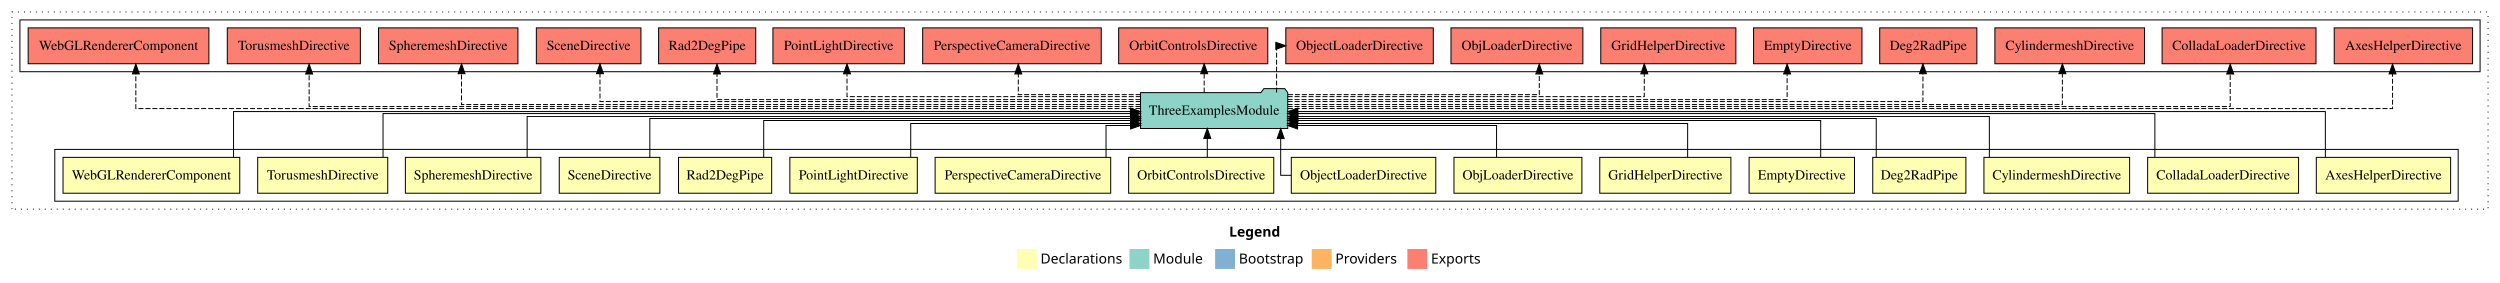
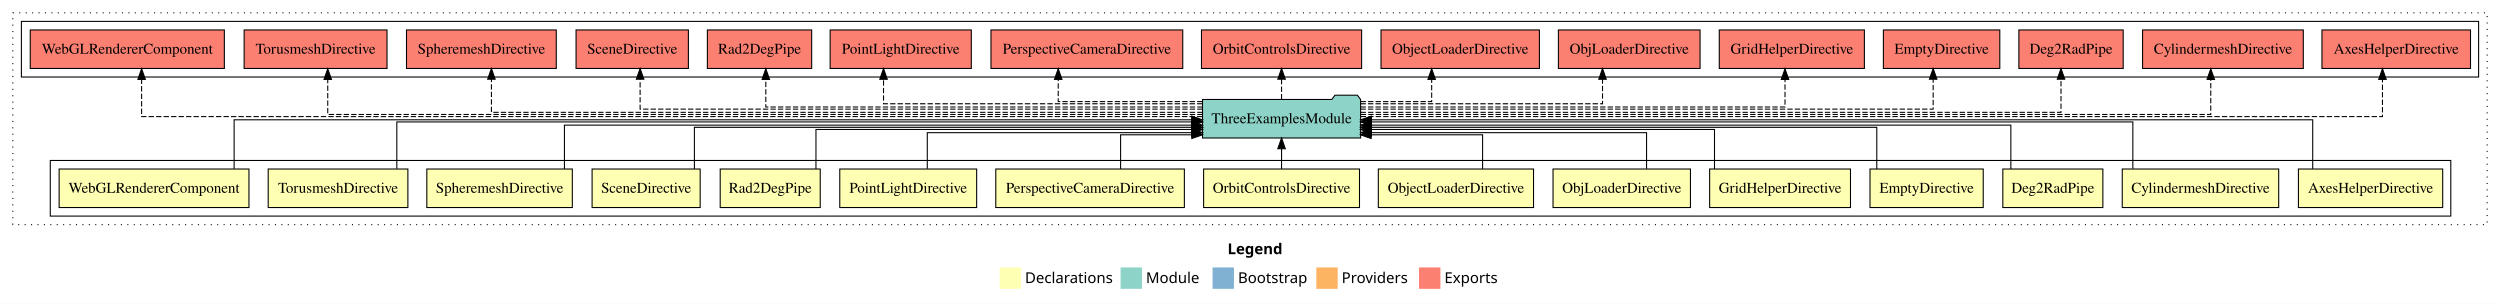
- <svg xmlns="http://www.w3.org/2000/svg" width="2510pt" height="284pt" viewBox="0.00 0.00 2510.00 284.00">
+ <svg xmlns="http://www.w3.org/2000/svg" width="2337pt" height="284pt" viewBox="0.00 0.00 2337.00 284.00">
  <g id="graph0" class="graph" transform="scale(1 1) rotate(0) translate(4 280)">
-     <polygon fill="#ffffff" stroke="transparent" points="-4,4 -4,-280 2506,-280 2506,4 -4,4" />
-     <text text-anchor="start" x="1230.009" y="-42.4" font-family="sans-serif" font-weight="bold" font-size="14.00" fill="#000000">Legend</text>
-     <polygon fill="#ffffb3" stroke="transparent" points="1017,-10 1017,-30 1037,-30 1037,-10 1017,-10" />
-     <text text-anchor="start" x="1040.629" y="-15.4" font-family="sans-serif" font-size="14.00" fill="#000000">  Declarations</text>
-     <polygon fill="#8dd3c7" stroke="transparent" points="1130,-10 1130,-30 1150,-30 1150,-10 1130,-10" />
-     <text text-anchor="start" x="1153.725" y="-15.4" font-family="sans-serif" font-size="14.00" fill="#000000">  Module</text>
-     <polygon fill="#80b1d3" stroke="transparent" points="1216,-10 1216,-30 1236,-30 1236,-10 1216,-10" />
-     <text text-anchor="start" x="1239.781" y="-15.4" font-family="sans-serif" font-size="14.00" fill="#000000">  Bootstrap</text>
-     <polygon fill="#fdb462" stroke="transparent" points="1313,-10 1313,-30 1333,-30 1333,-10 1313,-10" />
-     <text text-anchor="start" x="1336.673" y="-15.4" font-family="sans-serif" font-size="14.00" fill="#000000">  Providers</text>
-     <polygon fill="#fb8072" stroke="transparent" points="1409,-10 1409,-30 1429,-30 1429,-10 1409,-10" />
-     <text text-anchor="start" x="1432.726" y="-15.4" font-family="sans-serif" font-size="14.00" fill="#000000">  Exports</text>
+     <polygon fill="#ffffff" stroke="transparent" points="-4,4 -4,-280 2333,-280 2333,4 -4,4" />
+     <text text-anchor="start" x="1143.509" y="-42.4" font-family="sans-serif" font-weight="bold" font-size="14.00" fill="#000000">Legend</text>
+     <polygon fill="#ffffb3" stroke="transparent" points="930.5,-10 930.5,-30 950.5,-30 950.5,-10 930.5,-10" />
+     <text text-anchor="start" x="954.129" y="-15.4" font-family="sans-serif" font-size="14.00" fill="#000000">  Declarations</text>
+     <polygon fill="#8dd3c7" stroke="transparent" points="1043.5,-10 1043.5,-30 1063.5,-30 1063.5,-10 1043.5,-10" />
+     <text text-anchor="start" x="1067.225" y="-15.4" font-family="sans-serif" font-size="14.00" fill="#000000">  Module</text>
+     <polygon fill="#80b1d3" stroke="transparent" points="1129.5,-10 1129.5,-30 1149.5,-30 1149.5,-10 1129.5,-10" />
+     <text text-anchor="start" x="1153.281" y="-15.4" font-family="sans-serif" font-size="14.00" fill="#000000">  Bootstrap</text>
+     <polygon fill="#fdb462" stroke="transparent" points="1226.5,-10 1226.5,-30 1246.5,-30 1246.5,-10 1226.5,-10" />
+     <text text-anchor="start" x="1250.173" y="-15.4" font-family="sans-serif" font-size="14.00" fill="#000000">  Providers</text>
+     <polygon fill="#fb8072" stroke="transparent" points="1322.5,-10 1322.5,-30 1342.5,-30 1342.5,-10 1322.5,-10" />
+     <text text-anchor="start" x="1346.226" y="-15.4" font-family="sans-serif" font-size="14.00" fill="#000000">  Exports</text>
    <g id="clust1" class="cluster">
-       <polygon fill="none" stroke="#000000" stroke-dasharray="1,5" points="8,-70 8,-268 2494,-268 2494,-70 8,-70" />
+       <polygon fill="none" stroke="#000000" stroke-dasharray="1,5" points="8,-70 8,-268 2321,-268 2321,-70 8,-70" />
    </g>
    <g id="clust2" class="cluster">
-       <polygon fill="none" stroke="#000000" points="51,-78 51,-130 2464,-130 2464,-78 51,-78" />
-     </g>
-     <g id="clust20" class="cluster">
-       <polygon fill="none" stroke="#000000" points="16,-208 16,-260 2486,-260 2486,-208 16,-208" />
+       <polygon fill="none" stroke="#000000" points="43,-78 43,-130 2287,-130 2287,-78 43,-78" />
+     </g>
+     <g id="clust19" class="cluster">
+       <polygon fill="none" stroke="#000000" points="16,-208 16,-260 2313,-260 2313,-208 16,-208" />
    </g>
    <g id="node1" class="node">
-       <polygon fill="#ffffb3" stroke="#000000" points="2456.436,-122 2321.564,-122 2321.564,-86 2456.436,-86 2456.436,-122" />
-       <text text-anchor="middle" x="2389" y="-99.8" font-family="Times,serif" font-size="14.00" fill="#000000">AxesHelperDirective</text>
+       <polygon fill="#ffffb3" stroke="#000000" points="2279.436,-122 2144.564,-122 2144.564,-86 2279.436,-86 2279.436,-122" />
+       <text text-anchor="middle" x="2212" y="-99.8" font-family="Times,serif" font-size="14.00" fill="#000000">AxesHelperDirective</text>
+     </g>
+     <g id="node16" class="node">
+       <polygon fill="#8dd3c7" stroke="#000000" points="1267.9,-187 1264.9,-191 1243.9,-191 1240.9,-187 1120.1,-187 1120.1,-151 1267.9,-151 1267.9,-187" />
+       <text text-anchor="middle" x="1194" y="-164.8" font-family="Times,serif" font-size="14.00" fill="#000000">ThreeExamplesModule</text>
+     </g>
+     <g id="edge1" class="edge">
+       <path fill="none" stroke="#000000" d="M2157.923,-122.169C2157.923,-141.09 2157.923,-168 2157.923,-168 2157.923,-168 1278.037,-168 1278.037,-168" />
+       <polygon fill="#000000" stroke="#000000" points="1278.037,-164.5 1268.037,-168 1278.037,-171.5 1278.037,-164.5" />
+     </g>
+     <g id="node2" class="node">
+       <polygon fill="#ffffb3" stroke="#000000" points="2126.126,-122 1979.874,-122 1979.874,-86 2126.126,-86 2126.126,-122" />
+       <text text-anchor="middle" x="2053" y="-99.8" font-family="Times,serif" font-size="14.00" fill="#000000">CylindermeshDirective</text>
+     </g>
+     <g id="edge2" class="edge">
+       <path fill="none" stroke="#000000" d="M1989.784,-122.267C1989.784,-140.555 1989.784,-166 1989.784,-166 1989.784,-166 1277.794,-166 1277.794,-166" />
+       <polygon fill="#000000" stroke="#000000" points="1277.795,-162.5 1267.794,-166 1277.794,-169.5 1277.795,-162.5" />
+     </g>
+     <g id="node3" class="node">
+       <polygon fill="#ffffb3" stroke="#000000" points="1961.761,-122 1868.239,-122 1868.239,-86 1961.761,-86 1961.761,-122" />
+       <text text-anchor="middle" x="1915" y="-99.8" font-family="Times,serif" font-size="14.00" fill="#000000">Deg2RadPipe</text>
+     </g>
+     <g id="edge3" class="edge">
+       <path fill="none" stroke="#000000" d="M1875.745,-122.022C1875.745,-139.373 1875.745,-163 1875.745,-163 1875.745,-163 1277.931,-163 1277.931,-163" />
+       <polygon fill="#000000" stroke="#000000" points="1277.931,-159.5 1267.931,-163 1277.931,-166.5 1277.931,-159.5" />
+     </g>
+     <g id="node4" class="node">
+       <polygon fill="#ffffb3" stroke="#000000" points="1849.917,-122 1744.083,-122 1744.083,-86 1849.917,-86 1849.917,-122" />
+       <text text-anchor="middle" x="1797" y="-99.8" font-family="Times,serif" font-size="14.00" fill="#000000">EmptyDirective</text>
+     </g>
+     <g id="edge4" class="edge">
+       <path fill="none" stroke="#000000" d="M1750.417,-122.035C1750.417,-138.734 1750.417,-161 1750.417,-161 1750.417,-161 1277.888,-161 1277.888,-161" />
+       <polygon fill="#000000" stroke="#000000" points="1277.888,-157.5 1267.888,-161 1277.888,-164.5 1277.888,-157.5" />
+     </g>
+     <g id="node5" class="node">
+       <polygon fill="#ffffb3" stroke="#000000" points="1725.828,-122 1594.172,-122 1594.172,-86 1725.828,-86 1725.828,-122" />
+       <text text-anchor="middle" x="1660" y="-99.8" font-family="Times,serif" font-size="14.00" fill="#000000">GridHelperDirective</text>
+     </g>
+     <g id="edge5" class="edge">
+       <path fill="none" stroke="#000000" d="M1598.711,-122.009C1598.711,-138.049 1598.711,-159 1598.711,-159 1598.711,-159 1277.76,-159 1277.76,-159" />
+       <polygon fill="#000000" stroke="#000000" points="1277.76,-155.5 1267.76,-159 1277.76,-162.5 1277.76,-155.5" />
+     </g>
+     <g id="node6" class="node">
+       <polygon fill="#ffffb3" stroke="#000000" points="1576.223,-122 1447.777,-122 1447.777,-86 1576.223,-86 1576.223,-122" />
+       <text text-anchor="middle" x="1512" y="-99.8" font-family="Times,serif" font-size="14.00" fill="#000000">ObjLoaderDirective</text>
+     </g>
+     <g id="edge6" class="edge">
+       <path fill="none" stroke="#000000" d="M1535.204,-122.187C1535.204,-137.182 1535.204,-156 1535.204,-156 1535.204,-156 1278.036,-156 1278.036,-156" />
+       <polygon fill="#000000" stroke="#000000" points="1278.036,-152.5 1268.036,-156 1278.036,-159.5 1278.036,-152.5" />
+     </g>
+     <g id="node7" class="node">
+       <polygon fill="#ffffb3" stroke="#000000" points="1429.542,-122 1284.458,-122 1284.458,-86 1429.542,-86 1429.542,-122" />
+       <text text-anchor="middle" x="1357" y="-99.8" font-family="Times,serif" font-size="14.00" fill="#000000">ObjectLoaderDirective</text>
+     </g>
+     <g id="edge7" class="edge">
+       <path fill="none" stroke="#000000" d="M1381.924,-122.051C1381.924,-136.373 1381.924,-154 1381.924,-154 1381.924,-154 1277.733,-154 1277.733,-154" />
+       <polygon fill="#000000" stroke="#000000" points="1277.733,-150.5 1267.733,-154 1277.733,-157.5 1277.733,-150.5" />
+     </g>
+     <g id="node8" class="node">
+       <polygon fill="#ffffb3" stroke="#000000" points="1266.854,-122 1121.146,-122 1121.146,-86 1266.854,-86 1266.854,-122" />
+       <text text-anchor="middle" x="1194" y="-99.8" font-family="Times,serif" font-size="14.00" fill="#000000">OrbitControlsDirective</text>
+     </g>
+     <g id="edge8" class="edge">
+       <path fill="none" stroke="#000000" d="M1194,-122.106C1194,-122.106 1194,-140.991 1194,-140.991" />
+       <polygon fill="#000000" stroke="#000000" points="1190.5,-140.991 1194,-150.991 1197.5,-140.991 1190.5,-140.991" />
+     </g>
+     <g id="node9" class="node">
+       <polygon fill="#ffffb3" stroke="#000000" points="1103.142,-122 926.858,-122 926.858,-86 1103.142,-86 1103.142,-122" />
+       <text text-anchor="middle" x="1015" y="-99.8" font-family="Times,serif" font-size="14.00" fill="#000000">PerspectiveCameraDirective</text>
+     </g>
+     <g id="edge9" class="edge">
+       <path fill="none" stroke="#000000" d="M1043.524,-122.051C1043.524,-136.373 1043.524,-154 1043.524,-154 1043.524,-154 1110.084,-154 1110.084,-154" />
+       <polygon fill="#000000" stroke="#000000" points="1110.084,-157.5 1120.084,-154 1110.084,-150.5 1110.084,-157.5" />
+     </g>
+     <g id="node10" class="node">
+       <polygon fill="#ffffb3" stroke="#000000" points="908.98,-122 781.02,-122 781.02,-86 908.98,-86 908.98,-122" />
+       <text text-anchor="middle" x="845" y="-99.8" font-family="Times,serif" font-size="14.00" fill="#000000">PointLightDirective</text>
+     </g>
+     <g id="edge10" class="edge">
+       <path fill="none" stroke="#000000" d="M862.83,-122.187C862.83,-137.182 862.83,-156 862.83,-156 862.83,-156 1110.091,-156 1110.091,-156" />
+       <polygon fill="#000000" stroke="#000000" points="1110.091,-159.5 1120.091,-156 1110.091,-152.5 1110.091,-159.5" />
+     </g>
+     <g id="node11" class="node">
+       <polygon fill="#ffffb3" stroke="#000000" points="762.76,-122 669.24,-122 669.24,-86 762.76,-86 762.76,-122" />
+       <text text-anchor="middle" x="716" y="-99.8" font-family="Times,serif" font-size="14.00" fill="#000000">Rad2DegPipe</text>
+     </g>
+     <g id="edge11" class="edge">
+       <path fill="none" stroke="#000000" d="M758.755,-122.009C758.755,-138.049 758.755,-159 758.755,-159 758.755,-159 1110.167,-159 1110.167,-159" />
+       <polygon fill="#000000" stroke="#000000" points="1110.167,-162.5 1120.167,-159 1110.167,-155.5 1110.167,-162.5" />
+     </g>
+     <g id="node12" class="node">
+       <polygon fill="#ffffb3" stroke="#000000" points="650.51,-122 549.49,-122 549.49,-86 650.51,-86 650.51,-122" />
+       <text text-anchor="middle" x="600" y="-99.8" font-family="Times,serif" font-size="14.00" fill="#000000">SceneDirective</text>
+     </g>
+     <g id="edge12" class="edge">
+       <path fill="none" stroke="#000000" d="M645.13,-122.035C645.13,-138.734 645.13,-161 645.13,-161 645.13,-161 1110.262,-161 1110.262,-161" />
+       <polygon fill="#000000" stroke="#000000" points="1110.262,-164.5 1120.262,-161 1110.262,-157.5 1110.262,-164.5" />
+     </g>
+     <g id="node13" class="node">
+       <polygon fill="#ffffb3" stroke="#000000" points="531.006,-122 394.994,-122 394.994,-86 531.006,-86 531.006,-122" />
+       <text text-anchor="middle" x="463" y="-99.8" font-family="Times,serif" font-size="14.00" fill="#000000">SpheremeshDirective</text>
+     </g>
+     <g id="edge13" class="edge">
+       <path fill="none" stroke="#000000" d="M523.628,-122.022C523.628,-139.373 523.628,-163 523.628,-163 523.628,-163 1110.019,-163 1110.019,-163" />
+       <polygon fill="#000000" stroke="#000000" points="1110.019,-166.5 1120.019,-163 1110.019,-159.5 1110.019,-166.5" />
+     </g>
+     <g id="node14" class="node">
+       <polygon fill="#ffffb3" stroke="#000000" points="377.291,-122 246.709,-122 246.709,-86 377.291,-86 377.291,-122" />
+       <text text-anchor="middle" x="312" y="-99.8" font-family="Times,serif" font-size="14.00" fill="#000000">TorusmeshDirective</text>
+     </g>
+     <g id="edge14" class="edge">
+       <path fill="none" stroke="#000000" d="M366.946,-122.267C366.946,-140.555 366.946,-166 366.946,-166 366.946,-166 1110.241,-166 1110.241,-166" />
+       <polygon fill="#000000" stroke="#000000" points="1110.241,-169.5 1120.241,-166 1110.241,-162.5 1110.241,-169.5" />
+     </g>
+     <g id="node15" class="node">
+       <polygon fill="#ffffb3" stroke="#000000" points="228.723,-122 51.277,-122 51.277,-86 228.723,-86 228.723,-122" />
+       <text text-anchor="middle" x="140" y="-99.8" font-family="Times,serif" font-size="14.00" fill="#000000">WebGLRendererComponent</text>
+     </g>
+     <g id="edge15" class="edge">
+       <path fill="none" stroke="#000000" d="M214.858,-122.169C214.858,-141.09 214.858,-168 214.858,-168 214.858,-168 1110.004,-168 1110.004,-168" />
+       <polygon fill="#000000" stroke="#000000" points="1110.004,-171.5 1120.004,-168 1110.004,-164.5 1110.004,-171.5" />
    </g>
    <g id="node17" class="node">
-       <polygon fill="#8dd3c7" stroke="#000000" points="1288.9,-187 1285.9,-191 1264.9,-191 1261.9,-187 1141.1,-187 1141.1,-151 1288.9,-151 1288.9,-187" />
-       <text text-anchor="middle" x="1215" y="-164.8" font-family="Times,serif" font-size="14.00" fill="#000000">ThreeExamplesModule</text>
-     </g>
-     <g id="edge1" class="edge">
-       <path fill="none" stroke="#000000" d="M2330.657,-122.169C2330.657,-141.09 2330.657,-168 2330.657,-168 2330.657,-168 1299.065,-168 1299.065,-168" />
-       <polygon fill="#000000" stroke="#000000" points="1299.065,-164.5 1289.065,-168 1299.065,-171.5 1299.065,-164.5" />
-     </g>
-     <g id="node2" class="node">
-       <polygon fill="#ffffb3" stroke="#000000" points="2303.772,-122 2152.228,-122 2152.228,-86 2303.772,-86 2303.772,-122" />
-       <text text-anchor="middle" x="2228" y="-99.8" font-family="Times,serif" font-size="14.00" fill="#000000">ColladaLoaderDirective</text>
-     </g>
-     <g id="edge2" class="edge">
-       <path fill="none" stroke="#000000" d="M2159.489,-122.267C2159.489,-140.555 2159.489,-166 2159.489,-166 2159.489,-166 1298.719,-166 1298.719,-166" />
-       <polygon fill="#000000" stroke="#000000" points="1298.719,-162.5 1288.719,-166 1298.719,-169.5 1298.719,-162.5" />
-     </g>
-     <g id="node3" class="node">
-       <polygon fill="#ffffb3" stroke="#000000" points="2134.126,-122 1987.874,-122 1987.874,-86 2134.126,-86 2134.126,-122" />
-       <text text-anchor="middle" x="2061" y="-99.8" font-family="Times,serif" font-size="14.00" fill="#000000">CylindermeshDirective</text>
-     </g>
-     <g id="edge3" class="edge">
-       <path fill="none" stroke="#000000" d="M1993.312,-122.022C1993.312,-139.373 1993.312,-163 1993.312,-163 1993.312,-163 1298.923,-163 1298.923,-163" />
-       <polygon fill="#000000" stroke="#000000" points="1298.923,-159.5 1288.923,-163 1298.923,-166.5 1298.923,-159.5" />
-     </g>
-     <g id="node4" class="node">
-       <polygon fill="#ffffb3" stroke="#000000" points="1969.761,-122 1876.239,-122 1876.239,-86 1969.761,-86 1969.761,-122" />
-       <text text-anchor="middle" x="1923" y="-99.8" font-family="Times,serif" font-size="14.00" fill="#000000">Deg2RadPipe</text>
-     </g>
-     <g id="edge4" class="edge">
-       <path fill="none" stroke="#000000" d="M1879.745,-122.035C1879.745,-138.734 1879.745,-161 1879.745,-161 1879.745,-161 1298.999,-161 1298.999,-161" />
-       <polygon fill="#000000" stroke="#000000" points="1298.999,-157.5 1288.999,-161 1298.999,-164.5 1298.999,-157.5" />
-     </g>
-     <g id="node5" class="node">
-       <polygon fill="#ffffb3" stroke="#000000" points="1857.917,-122 1752.083,-122 1752.083,-86 1857.917,-86 1857.917,-122" />
-       <text text-anchor="middle" x="1805" y="-99.8" font-family="Times,serif" font-size="14.00" fill="#000000">EmptyDirective</text>
-     </g>
-     <g id="edge5" class="edge">
-       <path fill="none" stroke="#000000" d="M1823.986,-122.009C1823.986,-138.049 1823.986,-159 1823.986,-159 1823.986,-159 1298.761,-159 1298.761,-159" />
-       <polygon fill="#000000" stroke="#000000" points="1298.761,-155.5 1288.761,-159 1298.761,-162.5 1298.761,-155.5" />
-     </g>
-     <g id="node6" class="node">
-       <polygon fill="#ffffb3" stroke="#000000" points="1733.828,-122 1602.172,-122 1602.172,-86 1733.828,-86 1733.828,-122" />
-       <text text-anchor="middle" x="1668" y="-99.8" font-family="Times,serif" font-size="14.00" fill="#000000">GridHelperDirective</text>
-     </g>
-     <g id="edge6" class="edge">
-       <path fill="none" stroke="#000000" d="M1690.388,-122.187C1690.388,-137.182 1690.388,-156 1690.388,-156 1690.388,-156 1298.758,-156 1298.758,-156" />
-       <polygon fill="#000000" stroke="#000000" points="1298.758,-152.5 1288.758,-156 1298.758,-159.5 1298.758,-152.5" />
-     </g>
-     <g id="node7" class="node">
-       <polygon fill="#ffffb3" stroke="#000000" points="1584.223,-122 1455.777,-122 1455.777,-86 1584.223,-86 1584.223,-122" />
-       <text text-anchor="middle" x="1520" y="-99.8" font-family="Times,serif" font-size="14.00" fill="#000000">ObjLoaderDirective</text>
-     </g>
-     <g id="edge7" class="edge">
-       <path fill="none" stroke="#000000" d="M1498.546,-122.051C1498.546,-136.373 1498.546,-154 1498.546,-154 1498.546,-154 1298.758,-154 1298.758,-154" />
-       <polygon fill="#000000" stroke="#000000" points="1298.758,-150.5 1288.758,-154 1298.758,-157.5 1298.758,-150.5" />
-     </g>
-     <g id="node8" class="node">
-       <polygon fill="#ffffb3" stroke="#000000" points="1437.542,-122 1292.458,-122 1292.458,-86 1437.542,-86 1437.542,-122" />
-       <text text-anchor="middle" x="1365" y="-99.8" font-family="Times,serif" font-size="14.00" fill="#000000">ObjectLoaderDirective</text>
-     </g>
-     <g id="edge8" class="edge">
-       <path fill="none" stroke="#000000" d="M1292.349,-104C1285.938,-104 1281.813,-104 1281.813,-104 1281.813,-104 1281.813,-140.894 1281.813,-140.894" />
-       <polygon fill="#000000" stroke="#000000" points="1278.314,-140.894 1281.813,-150.894 1285.314,-140.894 1278.314,-140.894" />
-     </g>
-     <g id="node9" class="node">
-       <polygon fill="#ffffb3" stroke="#000000" points="1274.854,-122 1129.146,-122 1129.146,-86 1274.854,-86 1274.854,-122" />
-       <text text-anchor="middle" x="1202" y="-99.8" font-family="Times,serif" font-size="14.00" fill="#000000">OrbitControlsDirective</text>
-     </g>
-     <g id="edge9" class="edge">
-       <path fill="none" stroke="#000000" d="M1208.114,-122.106C1208.114,-122.106 1208.114,-140.991 1208.114,-140.991" />
-       <polygon fill="#000000" stroke="#000000" points="1204.614,-140.991 1208.114,-150.991 1211.614,-140.991 1204.614,-140.991" />
-     </g>
-     <g id="node10" class="node">
-       <polygon fill="#ffffb3" stroke="#000000" points="1111.142,-122 934.858,-122 934.858,-86 1111.142,-86 1111.142,-122" />
-       <text text-anchor="middle" x="1023" y="-99.8" font-family="Times,serif" font-size="14.00" fill="#000000">PerspectiveCameraDirective</text>
-     </g>
-     <g id="edge10" class="edge">
-       <path fill="none" stroke="#000000" d="M1106.446,-122.051C1106.446,-136.373 1106.446,-154 1106.446,-154 1106.446,-154 1131.092,-154 1131.092,-154" />
-       <polygon fill="#000000" stroke="#000000" points="1131.092,-157.5 1141.092,-154 1131.091,-150.5 1131.092,-157.5" />
-     </g>
-     <g id="node11" class="node">
-       <polygon fill="#ffffb3" stroke="#000000" points="916.98,-122 789.02,-122 789.02,-86 916.98,-86 916.98,-122" />
-       <text text-anchor="middle" x="853" y="-99.8" font-family="Times,serif" font-size="14.00" fill="#000000">PointLightDirective</text>
-     </g>
-     <g id="edge11" class="edge">
-       <path fill="none" stroke="#000000" d="M910.365,-122.187C910.365,-137.182 910.365,-156 910.365,-156 910.365,-156 1131.256,-156 1131.256,-156" />
-       <polygon fill="#000000" stroke="#000000" points="1131.256,-159.5 1141.256,-156 1131.256,-152.5 1131.256,-159.5" />
-     </g>
-     <g id="node12" class="node">
-       <polygon fill="#ffffb3" stroke="#000000" points="770.76,-122 677.24,-122 677.24,-86 770.76,-86 770.76,-122" />
-       <text text-anchor="middle" x="724" y="-99.8" font-family="Times,serif" font-size="14.00" fill="#000000">Rad2DegPipe</text>
-     </g>
-     <g id="edge12" class="edge">
-       <path fill="none" stroke="#000000" d="M762.755,-122.009C762.755,-138.049 762.755,-159 762.755,-159 762.755,-159 1131.08,-159 1131.08,-159" />
-       <polygon fill="#000000" stroke="#000000" points="1131.08,-162.5 1141.08,-159 1131.08,-155.5 1131.08,-162.5" />
-     </g>
-     <g id="node13" class="node">
-       <polygon fill="#ffffb3" stroke="#000000" points="658.51,-122 557.49,-122 557.49,-86 658.51,-86 658.51,-122" />
-       <text text-anchor="middle" x="608" y="-99.8" font-family="Times,serif" font-size="14.00" fill="#000000">SceneDirective</text>
-     </g>
-     <g id="edge13" class="edge">
-       <path fill="none" stroke="#000000" d="M648.437,-122.035C648.437,-138.734 648.437,-161 648.437,-161 648.437,-161 1131.223,-161 1131.223,-161" />
-       <polygon fill="#000000" stroke="#000000" points="1131.223,-164.5 1141.223,-161 1131.222,-157.5 1131.223,-164.5" />
-     </g>
-     <g id="node14" class="node">
-       <polygon fill="#ffffb3" stroke="#000000" points="539.006,-122 402.994,-122 402.994,-86 539.006,-86 539.006,-122" />
-       <text text-anchor="middle" x="471" y="-99.8" font-family="Times,serif" font-size="14.00" fill="#000000">SpheremeshDirective</text>
-     </g>
-     <g id="edge14" class="edge">
-       <path fill="none" stroke="#000000" d="M525.249,-122.022C525.249,-139.373 525.249,-163 525.249,-163 525.249,-163 1131.185,-163 1131.185,-163" />
-       <polygon fill="#000000" stroke="#000000" points="1131.185,-166.5 1141.185,-163 1131.185,-159.5 1131.185,-166.5" />
-     </g>
-     <g id="node15" class="node">
-       <polygon fill="#ffffb3" stroke="#000000" points="385.291,-122 254.709,-122 254.709,-86 385.291,-86 385.291,-122" />
-       <text text-anchor="middle" x="320" y="-99.8" font-family="Times,serif" font-size="14.00" fill="#000000">TorusmeshDirective</text>
-     </g>
-     <g id="edge15" class="edge">
-       <path fill="none" stroke="#000000" d="M380.571,-122.267C380.571,-140.555 380.571,-166 380.571,-166 380.571,-166 1130.95,-166 1130.95,-166" />
-       <polygon fill="#000000" stroke="#000000" points="1130.95,-169.5 1140.95,-166 1130.95,-162.5 1130.95,-169.5" />
-     </g>
-     <g id="node16" class="node">
-       <polygon fill="#ffffb3" stroke="#000000" points="236.723,-122 59.277,-122 59.277,-86 236.723,-86 236.723,-122" />
-       <text text-anchor="middle" x="148" y="-99.8" font-family="Times,serif" font-size="14.00" fill="#000000">WebGLRendererComponent</text>
+       <polygon fill="#fb8072" stroke="#000000" points="2305.436,-252 2166.564,-252 2166.564,-216 2305.436,-216 2305.436,-252" />
+       <text text-anchor="middle" x="2236" y="-229.8" font-family="Times,serif" font-size="14.00" fill="#000000">AxesHelperDirective </text>
    </g>
    <g id="edge16" class="edge">
-       <path fill="none" stroke="#000000" d="M230.483,-122.169C230.483,-141.09 230.483,-168 230.483,-168 230.483,-168 1131.001,-168 1131.001,-168" />
-       <polygon fill="#000000" stroke="#000000" points="1131.001,-171.5 1141.001,-168 1131.001,-164.5 1131.001,-171.5" />
+       <path fill="none" stroke="#000000" stroke-dasharray="5,2" d="M1268.012,-171C1503.981,-171 2223.125,-171 2223.125,-171 2223.125,-171 2223.125,-205.778 2223.125,-205.778" />
+       <polygon fill="#000000" stroke="#000000" points="2219.625,-205.778 2223.125,-215.778 2226.625,-205.778 2219.625,-205.778" />
    </g>
    <g id="node18" class="node">
-       <polygon fill="#fb8072" stroke="#000000" points="2478.436,-252 2339.564,-252 2339.564,-216 2478.436,-216 2478.436,-252" />
-       <text text-anchor="middle" x="2409" y="-229.8" font-family="Times,serif" font-size="14.00" fill="#000000">AxesHelperDirective </text>
-     </g>
-     <g id="edge17" class="edge">
-       <path fill="none" stroke="#000000" stroke-dasharray="5,2" d="M1289.01,-171C1548.025,-171 2398.125,-171 2398.125,-171 2398.125,-171 2398.125,-205.778 2398.125,-205.778" />
-       <polygon fill="#000000" stroke="#000000" points="2394.625,-205.778 2398.125,-215.778 2401.625,-205.778 2394.625,-205.778" />
-     </g>
-     <g id="node19" class="node">
-       <polygon fill="#fb8072" stroke="#000000" points="2321.272,-252 2166.728,-252 2166.728,-216 2321.272,-216 2321.272,-252" />
-       <text text-anchor="middle" x="2244" y="-229.8" font-family="Times,serif" font-size="14.00" fill="#000000">ColladaLoaderDirective </text>
-     </g>
-     <g id="edge18" class="edge">
-       <path fill="none" stroke="#000000" stroke-dasharray="5,2" d="M1288.775,-173C1523.103,-173 2235.125,-173 2235.125,-173 2235.125,-173 2235.125,-205.698 2235.125,-205.698" />
-       <polygon fill="#000000" stroke="#000000" points="2231.625,-205.698 2235.125,-215.698 2238.625,-205.698 2231.625,-205.698" />
-     </g>
-     <g id="node20" class="node">
      <polygon fill="#fb8072" stroke="#000000" points="2149.126,-252 1998.874,-252 1998.874,-216 2149.126,-216 2149.126,-252" />
      <text text-anchor="middle" x="2074" y="-229.8" font-family="Times,serif" font-size="14.00" fill="#000000">CylindermeshDirective </text>
    </g>
-     <g id="edge19" class="edge">
-       <path fill="none" stroke="#000000" stroke-dasharray="5,2" d="M1288.716,-175C1495.601,-175 2066.625,-175 2066.625,-175 2066.625,-175 2066.625,-205.977 2066.625,-205.977" />
-       <polygon fill="#000000" stroke="#000000" points="2063.125,-205.977 2066.625,-215.977 2070.125,-205.977 2063.125,-205.977" />
-     </g>
-     <g id="node21" class="node">
+     <g id="edge17" class="edge">
+       <path fill="none" stroke="#000000" stroke-dasharray="5,2" d="M1268.059,-173C1478.116,-173 2062.625,-173 2062.625,-173 2062.625,-173 2062.625,-205.698 2062.625,-205.698" />
+       <polygon fill="#000000" stroke="#000000" points="2059.125,-205.698 2062.625,-215.698 2066.125,-205.698 2059.125,-205.698" />
+     </g>
+     <g id="node19" class="node">
      <polygon fill="#fb8072" stroke="#000000" points="1980.761,-252 1883.239,-252 1883.239,-216 1980.761,-216 1980.761,-252" />
      <text text-anchor="middle" x="1932" y="-229.8" font-family="Times,serif" font-size="14.00" fill="#000000">Deg2RadPipe </text>
    </g>
-     <g id="edge20" class="edge">
-       <path fill="none" stroke="#000000" stroke-dasharray="5,2" d="M1288.809,-178C1470.851,-178 1926.625,-178 1926.625,-178 1926.625,-178 1926.625,-205.973 1926.625,-205.973" />
-       <polygon fill="#000000" stroke="#000000" points="1923.125,-205.973 1926.625,-215.973 1930.125,-205.973 1923.125,-205.973" />
-     </g>
-     <g id="node22" class="node">
+     <g id="edge18" class="edge">
+       <path fill="none" stroke="#000000" stroke-dasharray="5,2" d="M1267.874,-175C1453.112,-175 1922.625,-175 1922.625,-175 1922.625,-175 1922.625,-205.977 1922.625,-205.977" />
+       <polygon fill="#000000" stroke="#000000" points="1919.125,-205.977 1922.625,-215.977 1926.125,-205.977 1919.125,-205.977" />
+     </g>
+     <g id="node20" class="node">
      <polygon fill="#fb8072" stroke="#000000" points="1865.417,-252 1756.583,-252 1756.583,-216 1865.417,-216 1865.417,-252" />
      <text text-anchor="middle" x="1811" y="-229.8" font-family="Times,serif" font-size="14.00" fill="#000000">EmptyDirective </text>
    </g>
-     <g id="edge21" class="edge">
-       <path fill="none" stroke="#000000" stroke-dasharray="5,2" d="M1288.735,-180C1443.962,-180 1790.264,-180 1790.264,-180 1790.264,-180 1790.264,-205.718 1790.264,-205.718" />
-       <polygon fill="#000000" stroke="#000000" points="1786.764,-205.718 1790.264,-215.718 1793.764,-205.718 1786.764,-205.718" />
-     </g>
-     <g id="node23" class="node">
+     <g id="edge19" class="edge">
+       <path fill="none" stroke="#000000" stroke-dasharray="5,2" d="M1267.778,-178C1429.949,-178 1803.125,-178 1803.125,-178 1803.125,-178 1803.125,-205.973 1803.125,-205.973" />
+       <polygon fill="#000000" stroke="#000000" points="1799.625,-205.973 1803.125,-215.973 1806.625,-205.973 1799.625,-205.973" />
+     </g>
+     <g id="node21" class="node">
      <polygon fill="#fb8072" stroke="#000000" points="1738.828,-252 1603.172,-252 1603.172,-216 1738.828,-216 1738.828,-252" />
      <text text-anchor="middle" x="1671" y="-229.8" font-family="Times,serif" font-size="14.00" fill="#000000">GridHelperDirective </text>
    </g>
-     <g id="edge22" class="edge">
-       <path fill="none" stroke="#000000" stroke-dasharray="5,2" d="M1288.749,-183C1412.094,-183 1646.862,-183 1646.862,-183 1646.862,-183 1646.862,-205.876 1646.862,-205.876" />
-       <polygon fill="#000000" stroke="#000000" points="1643.362,-205.876 1646.862,-215.876 1650.362,-205.876 1643.362,-205.876" />
-     </g>
-     <g id="node24" class="node">
+     <g id="edge20" class="edge">
+       <path fill="none" stroke="#000000" stroke-dasharray="5,2" d="M1267.794,-180C1400.243,-180 1664.625,-180 1664.625,-180 1664.625,-180 1664.625,-205.718 1664.625,-205.718" />
+       <polygon fill="#000000" stroke="#000000" points="1661.125,-205.718 1664.625,-215.718 1668.125,-205.718 1661.125,-205.718" />
+     </g>
+     <g id="node22" class="node">
      <polygon fill="#fb8072" stroke="#000000" points="1585.223,-252 1452.777,-252 1452.777,-216 1585.223,-216 1585.223,-252" />
      <text text-anchor="middle" x="1519" y="-229.8" font-family="Times,serif" font-size="14.00" fill="#000000">ObjLoaderDirective </text>
    </g>
-     <g id="edge23" class="edge">
-       <path fill="none" stroke="#000000" stroke-dasharray="5,2" d="M1289.077,-185C1385.395,-185 1541.454,-185 1541.454,-185 1541.454,-185 1541.454,-205.754 1541.454,-205.754" />
-       <polygon fill="#000000" stroke="#000000" points="1537.954,-205.754 1541.454,-215.754 1544.954,-205.754 1537.954,-205.754" />
-     </g>
-     <g id="node25" class="node">
+     <g id="edge21" class="edge">
+       <path fill="none" stroke="#000000" stroke-dasharray="5,2" d="M1267.784,-183C1356.625,-183 1494.046,-183 1494.046,-183 1494.046,-183 1494.046,-205.876 1494.046,-205.876" />
+       <polygon fill="#000000" stroke="#000000" points="1490.546,-205.876 1494.046,-215.876 1497.546,-205.876 1490.546,-205.876" />
+     </g>
+     <g id="node23" class="node">
      <polygon fill="#fb8072" stroke="#000000" points="1435.043,-252 1286.957,-252 1286.957,-216 1435.043,-216 1435.043,-252" />
      <text text-anchor="middle" x="1361" y="-229.8" font-family="Times,serif" font-size="14.00" fill="#000000">ObjectLoaderDirective </text>
    </g>
-     <g id="edge24" class="edge">
-       <path fill="none" stroke="#000000" stroke-dasharray="5,2" d="M1277.703,-187.106C1277.703,-206.339 1277.703,-234 1277.703,-234 1277.703,-234 1278.626,-234 1278.626,-234" />
-       <polygon fill="#000000" stroke="#000000" points="1276.936,-237.5 1286.936,-234 1276.936,-230.5 1276.936,-237.5" />
-     </g>
-     <g id="node26" class="node">
+     <g id="edge22" class="edge">
+       <path fill="none" stroke="#000000" stroke-dasharray="5,2" d="M1267.862,-185C1301.668,-185 1334.326,-185 1334.326,-185 1334.326,-185 1334.326,-205.754 1334.326,-205.754" />
+       <polygon fill="#000000" stroke="#000000" points="1330.826,-205.754 1334.326,-215.754 1337.826,-205.754 1330.826,-205.754" />
+     </g>
+     <g id="node24" class="node">
      <polygon fill="#fb8072" stroke="#000000" points="1268.855,-252 1119.145,-252 1119.145,-216 1268.855,-216 1268.855,-252" />
      <text text-anchor="middle" x="1194" y="-229.8" font-family="Times,serif" font-size="14.00" fill="#000000">OrbitControlsDirective </text>
    </g>
-     <g id="edge25" class="edge">
-       <path fill="none" stroke="#000000" stroke-dasharray="5,2" d="M1204.989,-187.106C1204.989,-187.106 1204.989,-205.991 1204.989,-205.991" />
-       <polygon fill="#000000" stroke="#000000" points="1201.489,-205.991 1204.989,-215.991 1208.489,-205.991 1201.489,-205.991" />
-     </g>
-     <g id="node27" class="node">
+     <g id="edge23" class="edge">
+       <path fill="none" stroke="#000000" stroke-dasharray="5,2" d="M1194,-187.106C1194,-187.106 1194,-205.991 1194,-205.991" />
+       <polygon fill="#000000" stroke="#000000" points="1190.5,-205.991 1194,-215.991 1197.5,-205.991 1190.5,-205.991" />
+     </g>
+     <g id="node25" class="node">
      <polygon fill="#fb8072" stroke="#000000" points="1101.642,-252 922.358,-252 922.358,-216 1101.642,-216 1101.642,-252" />
      <text text-anchor="middle" x="1012" y="-229.8" font-family="Times,serif" font-size="14.00" fill="#000000">PerspectiveCameraDirective </text>
    </g>
-     <g id="edge26" class="edge">
-       <path fill="none" stroke="#000000" stroke-dasharray="5,2" d="M1141.225,-185C1085.431,-185 1018.375,-185 1018.375,-185 1018.375,-185 1018.375,-205.754 1018.375,-205.754" />
-       <polygon fill="#000000" stroke="#000000" points="1014.875,-205.754 1018.375,-215.754 1021.875,-205.754 1014.875,-205.754" />
-     </g>
-     <g id="node28" class="node">
+     <g id="edge24" class="edge">
+       <path fill="none" stroke="#000000" stroke-dasharray="5,2" d="M1120.1,-185C1060.043,-185 985.226,-185 985.226,-185 985.226,-185 985.226,-205.754 985.226,-205.754" />
+       <polygon fill="#000000" stroke="#000000" points="981.726,-205.754 985.226,-215.754 988.726,-205.754 981.726,-205.754" />
+     </g>
+     <g id="node26" class="node">
      <polygon fill="#fb8072" stroke="#000000" points="903.981,-252 772.019,-252 772.019,-216 903.981,-216 903.981,-252" />
      <text text-anchor="middle" x="838" y="-229.8" font-family="Times,serif" font-size="14.00" fill="#000000">PointLightDirective </text>
    </g>
-     <g id="edge27" class="edge">
-       <path fill="none" stroke="#000000" stroke-dasharray="5,2" d="M1141.289,-183C1033.715,-183 846.375,-183 846.375,-183 846.375,-183 846.375,-205.876 846.375,-205.876" />
-       <polygon fill="#000000" stroke="#000000" points="842.875,-205.876 846.375,-215.876 849.875,-205.876 842.875,-205.876" />
-     </g>
-     <g id="node29" class="node">
+     <g id="edge25" class="edge">
+       <path fill="none" stroke="#000000" stroke-dasharray="5,2" d="M1120.044,-183C1011.534,-183 821.92,-183 821.92,-183 821.92,-183 821.92,-205.876 821.92,-205.876" />
+       <polygon fill="#000000" stroke="#000000" points="818.42,-205.876 821.92,-215.876 825.42,-205.876 818.42,-205.876" />
+     </g>
+     <g id="node27" class="node">
      <polygon fill="#fb8072" stroke="#000000" points="754.76,-252 657.24,-252 657.24,-216 754.76,-216 754.76,-252" />
      <text text-anchor="middle" x="706" y="-229.8" font-family="Times,serif" font-size="14.00" fill="#000000">Rad2DegPipe </text>
    </g>
-     <g id="edge28" class="edge">
-       <path fill="none" stroke="#000000" stroke-dasharray="5,2" d="M1141.084,-180C1002.143,-180 715.875,-180 715.875,-180 715.875,-180 715.875,-205.718 715.875,-205.718" />
-       <polygon fill="#000000" stroke="#000000" points="712.375,-205.718 715.875,-215.718 719.375,-205.718 712.375,-205.718" />
-     </g>
-     <g id="node30" class="node">
+     <g id="edge26" class="edge">
+       <path fill="none" stroke="#000000" stroke-dasharray="5,2" d="M1120.251,-180C985.193,-180 711.875,-180 711.875,-180 711.875,-180 711.875,-205.718 711.875,-205.718" />
+       <polygon fill="#000000" stroke="#000000" points="708.375,-205.718 711.875,-215.718 715.375,-205.718 708.375,-205.718" />
+     </g>
+     <g id="node28" class="node">
      <polygon fill="#fb8072" stroke="#000000" points="639.509,-252 534.491,-252 534.491,-216 639.509,-216 639.509,-252" />
      <text text-anchor="middle" x="587" y="-229.8" font-family="Times,serif" font-size="14.00" fill="#000000">SceneDirective </text>
    </g>
-     <g id="edge29" class="edge">
-       <path fill="none" stroke="#000000" stroke-dasharray="5,2" d="M1141.233,-178C977.561,-178 598.375,-178 598.375,-178 598.375,-178 598.375,-205.973 598.375,-205.973" />
-       <polygon fill="#000000" stroke="#000000" points="594.875,-205.973 598.375,-215.973 601.875,-205.973 594.875,-205.973" />
-     </g>
-     <g id="node31" class="node">
+     <g id="edge27" class="edge">
+       <path fill="none" stroke="#000000" stroke-dasharray="5,2" d="M1120.174,-178C959.9,-178 594.375,-178 594.375,-178 594.375,-178 594.375,-205.973 594.375,-205.973" />
+       <polygon fill="#000000" stroke="#000000" points="590.875,-205.973 594.375,-215.973 597.875,-205.973 590.875,-205.973" />
+     </g>
+     <g id="node29" class="node">
      <polygon fill="#fb8072" stroke="#000000" points="516.005,-252 375.995,-252 375.995,-216 516.005,-216 516.005,-252" />
      <text text-anchor="middle" x="446" y="-229.8" font-family="Times,serif" font-size="14.00" fill="#000000">SpheremeshDirective </text>
    </g>
-     <g id="edge30" class="edge">
-       <path fill="none" stroke="#000000" stroke-dasharray="5,2" d="M1141.172,-175C951.037,-175 459.375,-175 459.375,-175 459.375,-175 459.375,-205.977 459.375,-205.977" />
-       <polygon fill="#000000" stroke="#000000" points="455.875,-205.977 459.375,-215.977 462.875,-205.977 455.875,-205.977" />
-     </g>
-     <g id="node32" class="node">
+     <g id="edge28" class="edge">
+       <path fill="none" stroke="#000000" stroke-dasharray="5,2" d="M1120.137,-175C933.071,-175 455.375,-175 455.375,-175 455.375,-175 455.375,-205.977 455.375,-205.977" />
+       <polygon fill="#000000" stroke="#000000" points="451.875,-205.977 455.375,-215.977 458.875,-205.977 451.875,-205.977" />
+     </g>
+     <g id="node30" class="node">
      <polygon fill="#fb8072" stroke="#000000" points="357.791,-252 224.209,-252 224.209,-216 357.791,-216 357.791,-252" />
      <text text-anchor="middle" x="291" y="-229.8" font-family="Times,serif" font-size="14.00" fill="#000000">TorusmeshDirective </text>
    </g>
-     <g id="edge31" class="edge">
-       <path fill="none" stroke="#000000" stroke-dasharray="5,2" d="M1141.029,-173C924.369,-173 306.375,-173 306.375,-173 306.375,-173 306.375,-205.698 306.375,-205.698" />
-       <polygon fill="#000000" stroke="#000000" points="302.875,-205.698 306.375,-215.698 309.875,-205.698 302.875,-205.698" />
-     </g>
-     <g id="node33" class="node">
+     <g id="edge29" class="edge">
+       <path fill="none" stroke="#000000" stroke-dasharray="5,2" d="M1120.276,-173C906.654,-173 302.375,-173 302.375,-173 302.375,-173 302.375,-205.698 302.375,-205.698" />
+       <polygon fill="#000000" stroke="#000000" points="298.875,-205.698 302.375,-215.698 305.875,-205.698 298.875,-205.698" />
+     </g>
+     <g id="node31" class="node">
      <polygon fill="#fb8072" stroke="#000000" points="205.722,-252 24.277,-252 24.277,-216 205.722,-216 205.722,-252" />
      <text text-anchor="middle" x="115" y="-229.8" font-family="Times,serif" font-size="14.00" fill="#000000">WebGLRendererComponent </text>
    </g>
-     <g id="edge32" class="edge">
-       <path fill="none" stroke="#000000" stroke-dasharray="5,2" d="M1141.013,-171C896.879,-171 132.375,-171 132.375,-171 132.375,-171 132.375,-205.778 132.375,-205.778" />
-       <polygon fill="#000000" stroke="#000000" points="128.875,-205.778 132.375,-215.778 135.875,-205.778 128.875,-205.778" />
+     <g id="edge30" class="edge">
+       <path fill="none" stroke="#000000" stroke-dasharray="5,2" d="M1119.913,-171C878.253,-171 128.375,-171 128.375,-171 128.375,-171 128.375,-205.778 128.375,-205.778" />
+       <polygon fill="#000000" stroke="#000000" points="124.875,-205.778 128.375,-215.778 131.875,-205.778 124.875,-205.778" />
    </g>
  </g>
</svg>
